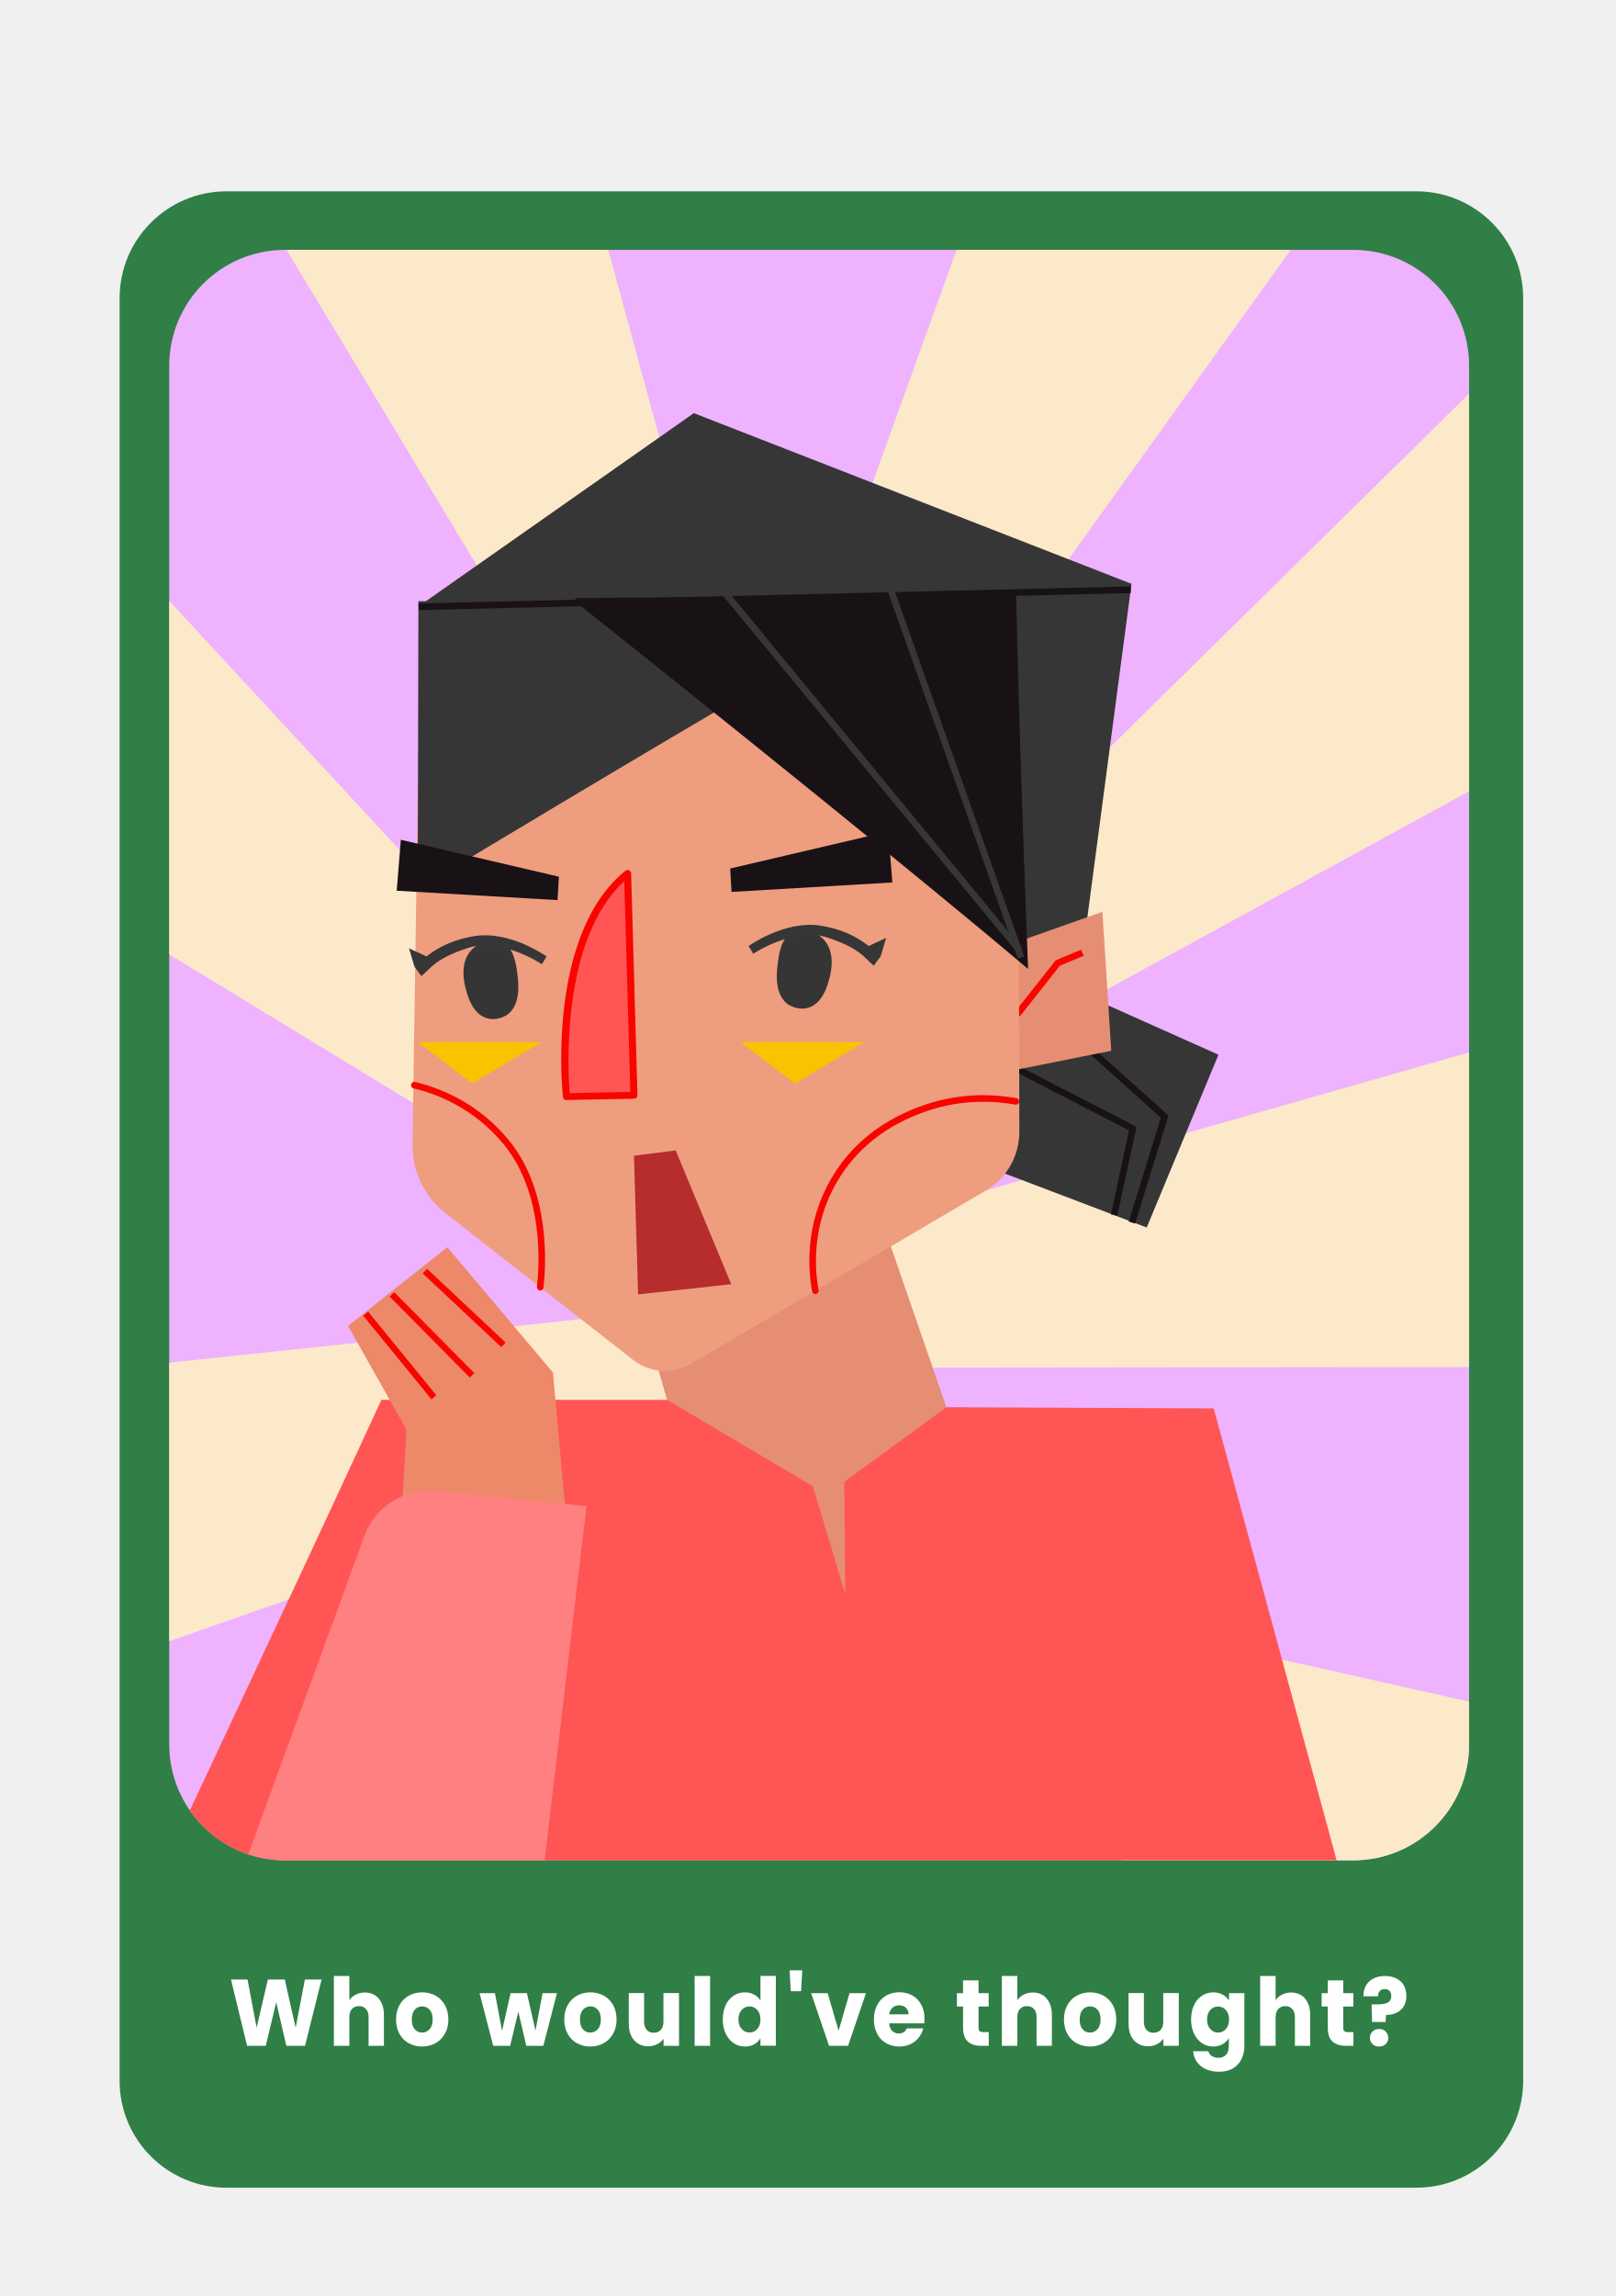
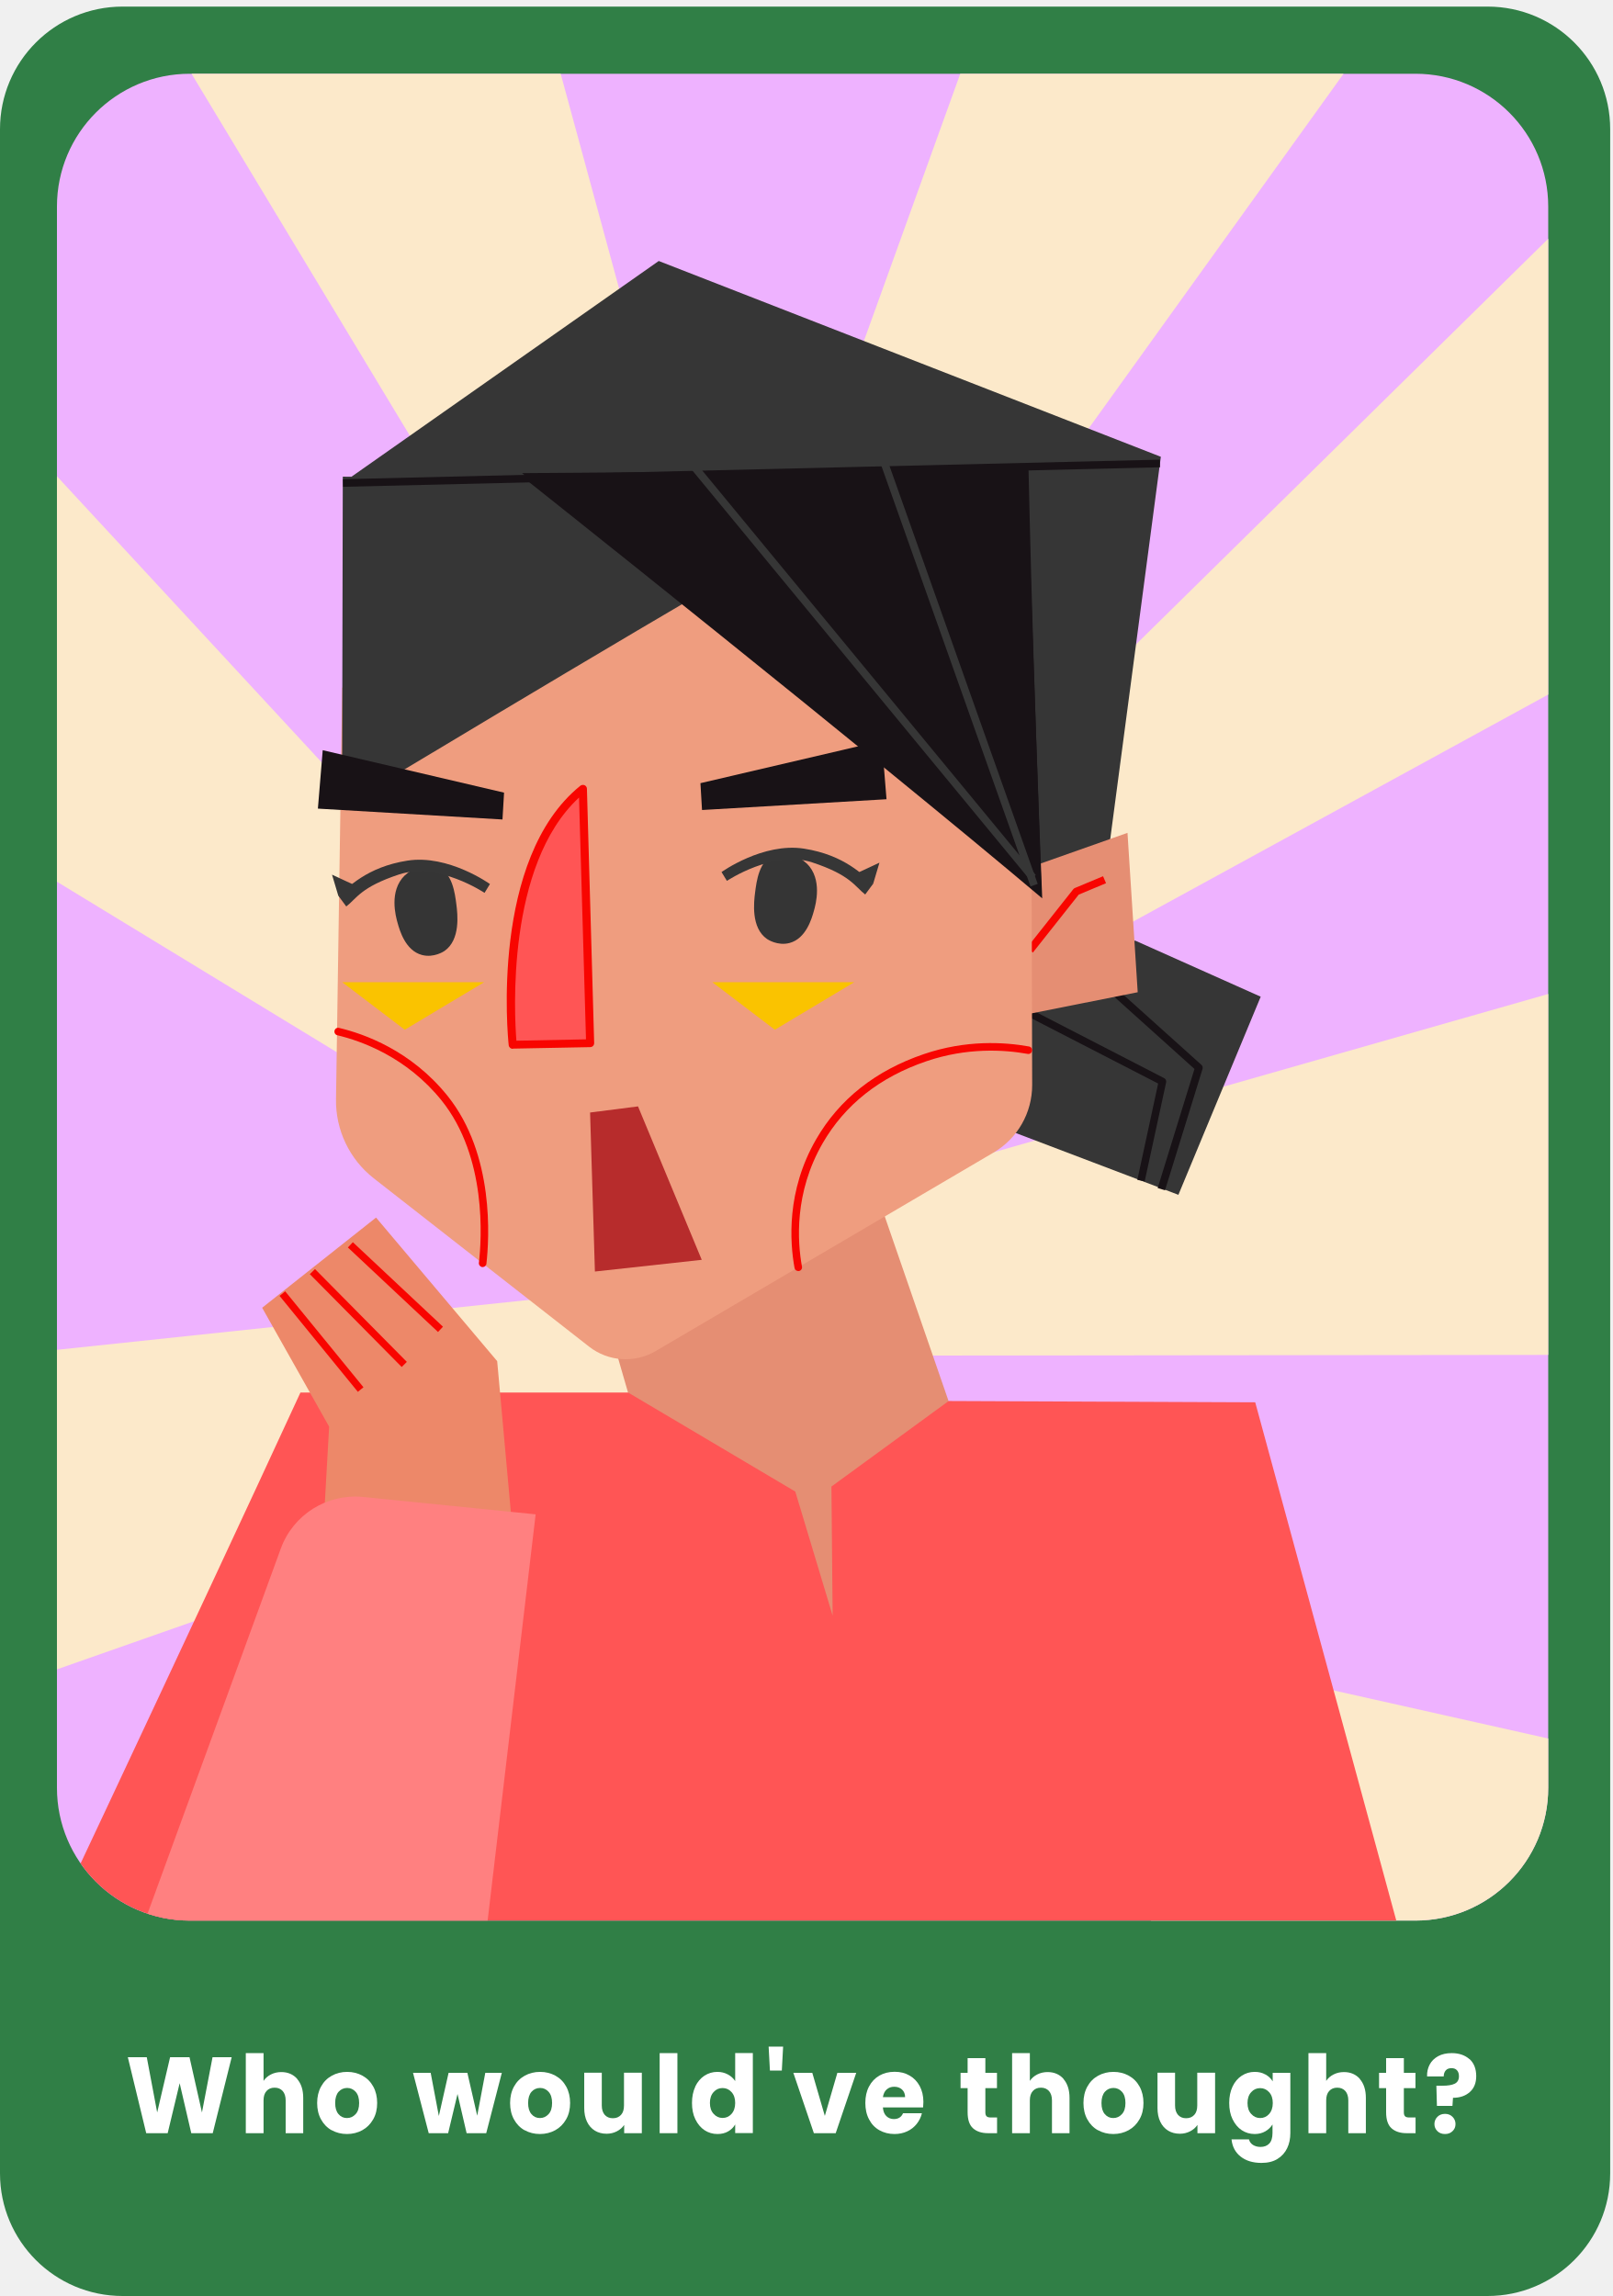
- <svg xmlns="http://www.w3.org/2000/svg" id="Layer_2" data-name="Layer 2" viewBox="0 0 199.5 283.47">
+ <svg xmlns="http://www.w3.org/2000/svg" id="Layer_2" data-name="Layer 2" viewBox="0 0 173.56 247.2">
  <defs>
    <style>
      .cls-1 {
        fill: #fff;
      }

      .cls-2 {
        fill: #181216;
      }

      .cls-3 {
        fill: #ff8080;
      }

      .cls-4 {
        fill: #ef9d7f;
      }

      .cls-5 {
        fill: #363636;
      }

      .cls-6 {
        fill: #ed8869;
      }

      .cls-7 {
        fill: #eeb2ff;
      }

      .cls-8 {
        fill: #fac300;
      }

      .cls-9 {
        fill: #f55;
      }

      .cls-10 {
        fill: #e58e73;
      }

      .cls-11 {
        fill: #fce9ca;
      }

      .cls-12 {
        fill: #f80500;
      }

      .cls-13 {
        fill: #307f46;
      }

      .cls-14 {
        clip-path: url(#clippath);
      }

      .cls-15 {
        fill: none;
      }

      .cls-16 {
        fill: #353535;
      }

      .cls-17 {
        fill: #b72c2c;
      }
    </style>
    <clipPath id="clippath">
-       <path class="cls-15" d="M167.12,30.85H35.2c-7.9,0-14.3,6.4-14.3,14.3V215.38c0,7.9,6.4,14.3,14.3,14.3H167.12c7.9,0,14.3-6.4,14.3-14.3V45.15c0-7.9-6.4-14.3-14.3-14.3Z" />
+       <path class="cls-15" d="M152.36,7.94H20.43c-7.9,0-14.3,6.4-14.3,14.3V192.48c0,7.9,6.4,14.3,14.3,14.3H152.36c7.9,0,14.3-6.4,14.3-14.3V22.24c0-7.9-6.4-14.3-14.3-14.3Z" />
    </clipPath>
  </defs>
-   <path class="cls-13" d="M174.9,23.62H27.97c-7.29,0-13.2,5.91-13.2,13.2v220.08c0,7.29,5.91,13.2,13.2,13.2H174.9c7.29,0,13.2-5.91,13.2-13.2V36.82c0-7.29-5.91-13.2-13.2-13.2Zm-92.67,125.55c-.05,.5-.28,.9-.61,1.17-.17,1.39-1.57,1.88-2.6,1.47-.13,0-.26,0-.38-.03-.02,.04-.05,.09-.07,.13-.63,1.21-2.39,1.13-3.12,.14-.33,.35-.77,.58-1.31,.58-.68,0-1.36-.42-1.66-1.03-.08,.09-.16,.19-.25,.28-.02,.02-.04,.03-.06,.05v3.07c0,.94-.71,1.69-1.61,1.82-.83,.12-1.89-.43-2.04-1.33-.09-.56-.2-1.12-.32-1.68-.77-.04-1.51-.57-1.7-1.35-.02-.09-.05-.19-.07-.29-.53-.05-1.03-.32-1.36-.88-.23-.39-.34-.83-.34-1.28,0-.21,.04-.41,.07-.61,0-.08,.01-.16,.02-.25,.08-1,.79-1.86,1.86-1.86,.02,0,.05,0,.07,0,.48-.89,1.68-.91,2.48-.56,.04,.02,.07,.04,.1,.05,.59-.32,1.36-.32,1.95,0,.74-.99,2.47-.91,3.05,.21,.02,.04,.05,.08,.07,.13,.72-.72,1.84-.79,2.56-.18,.2-.18,.44-.32,.72-.4,.31-.08,.65-.07,.97,0,.07-.04,.14-.08,.22-.12,.61-.84,1.93-.94,2.75-.24,.37,.24,.66,.59,.77,1.04,.07,.31,.13,.62,.15,.93,.02,.38-.1,.71-.3,.99Z" />
-   <path class="cls-7" d="M167.12,30.85H35.2c-7.9,0-14.3,6.4-14.3,14.3V215.38c0,7.9,6.4,14.3,14.3,14.3H167.12c7.9,0,14.3-6.4,14.3-14.3V45.15c0-7.9-6.4-14.3-14.3-14.3Z" />
+   <path class="cls-13" d="M160.13,.71H13.2C5.91,.71,0,6.62,0,13.91V234c0,7.29,5.91,13.2,13.2,13.2H160.13c7.29,0,13.2-5.91,13.2-13.2V13.91c0-7.29-5.91-13.2-13.2-13.2ZM67.47,126.27c-.05,.5-.28,.9-.61,1.17-.17,1.39-1.57,1.88-2.6,1.47-.13,0-.26,0-.38-.03-.02,.04-.05,.09-.07,.13-.63,1.21-2.39,1.13-3.12,.14-.33,.35-.77,.58-1.31,.58-.68,0-1.36-.42-1.66-1.03-.08,.09-.16,.19-.25,.28-.02,.02-.04,.03-.06,.05v3.07c0,.94-.71,1.69-1.61,1.82-.83,.12-1.89-.43-2.04-1.33-.09-.56-.2-1.12-.32-1.68-.77-.04-1.51-.57-1.7-1.35-.02-.09-.05-.19-.07-.29-.53-.05-1.03-.32-1.36-.88-.23-.39-.34-.83-.34-1.28,0-.21,.04-.41,.07-.61,0-.08,.01-.16,.02-.25,.08-1,.79-1.86,1.86-1.86,.02,0,.05,0,.07,0,.48-.89,1.68-.91,2.48-.56,.04,.02,.07,.04,.1,.05,.59-.32,1.36-.32,1.95,0,.74-.99,2.47-.91,3.05,.21,.02,.04,.05,.08,.07,.13,.72-.72,1.84-.79,2.56-.18,.2-.18,.44-.32,.72-.4,.31-.08,.65-.07,.97,0,.07-.04,.14-.08,.22-.12,.61-.84,1.93-.94,2.75-.24,.37,.24,.66,.59,.77,1.04,.07,.31,.13,.62,.15,.93,.02,.38-.1,.71-.3,.99Z" />
+   <path class="cls-7" d="M152.36,7.94H20.43c-7.9,0-14.3,6.4-14.3,14.3V192.48c0,7.9,6.4,14.3,14.3,14.3H152.36c7.9,0,14.3-6.4,14.3-14.3V22.24c0-7.9-6.4-14.3-14.3-14.3Z" />
  <g>
-     <path class="cls-1" d="M39.71,244.4l-2.04,8.18h-2.31l-1.25-5.38-1.29,5.38h-2.31l-1.98-8.18h2.04l1.12,5.95,1.39-5.95h2.09l1.34,5.95,1.14-5.95h2.05Z" />
-     <path class="cls-1" d="M46.76,246.75c.43,.49,.65,1.17,.65,2.03v3.8h-1.89v-3.53c0-.43-.11-.77-.32-1.01-.22-.24-.5-.36-.87-.36s-.65,.12-.87,.36c-.22,.24-.32,.58-.32,1.01v3.53h-1.91v-8.62h1.91v2.99c.19-.29,.46-.52,.79-.69,.33-.17,.71-.26,1.12-.26,.71,0,1.29,.25,1.72,.74Z" />
-     <path class="cls-1" d="M50.48,252.27c-.49-.27-.87-.66-1.15-1.17-.28-.5-.42-1.1-.42-1.77s.14-1.26,.42-1.77,.67-.9,1.16-1.17c.49-.27,1.04-.41,1.65-.41s1.16,.14,1.65,.41c.49,.27,.88,.66,1.16,1.17s.42,1.1,.42,1.77-.14,1.26-.43,1.76c-.29,.51-.68,.9-1.17,1.17-.49,.27-1.05,.41-1.65,.41s-1.16-.14-1.64-.41Zm2.57-1.74c.26-.28,.38-.68,.38-1.2s-.12-.92-.37-1.2c-.25-.28-.56-.42-.92-.42s-.68,.14-.92,.41-.37,.68-.37,1.21,.12,.92,.36,1.2c.24,.28,.54,.42,.91,.42s.67-.14,.93-.42Z" />
-     <path class="cls-1" d="M68.78,246.08l-1.68,6.5h-2.11l-.98-4.22-1.01,4.22h-2.09l-1.69-6.5h1.9l.88,4.65,1.05-4.65h2.02l1.06,4.62,.87-4.62h1.79Z" />
-     <path class="cls-1" d="M71.25,252.27c-.49-.27-.87-.66-1.15-1.17-.28-.5-.42-1.1-.42-1.77s.14-1.26,.42-1.77,.67-.9,1.16-1.17c.49-.27,1.04-.41,1.65-.41s1.16,.14,1.65,.41c.49,.27,.88,.66,1.16,1.17s.42,1.1,.42,1.77-.14,1.26-.43,1.76c-.29,.51-.68,.9-1.17,1.17-.49,.27-1.05,.41-1.65,.41s-1.16-.14-1.64-.41Zm2.57-1.74c.26-.28,.38-.68,.38-1.2s-.12-.92-.37-1.2c-.25-.28-.56-.42-.92-.42s-.68,.14-.92,.41-.37,.68-.37,1.21,.12,.92,.36,1.2c.24,.28,.54,.42,.91,.42s.67-.14,.93-.42Z" />
-     <path class="cls-1" d="M83.85,246.08v6.5h-1.9v-.89c-.19,.29-.46,.52-.79,.69s-.7,.26-1.1,.26c-.48,0-.9-.11-1.26-.33-.36-.22-.65-.54-.85-.96-.2-.42-.3-.91-.3-1.48v-3.8h1.89v3.53c0,.43,.11,.77,.32,1.01,.22,.24,.5,.36,.87,.36s.66-.12,.88-.36c.22-.24,.32-.58,.32-1.01v-3.53h1.9Z" />
-     <path class="cls-1" d="M87.69,243.96v8.62h-1.91v-8.62h1.91Z" />
-     <path class="cls-1" d="M89.61,247.56c.24-.5,.57-.89,.99-1.17,.42-.27,.88-.41,1.39-.41,.41,0,.78,.09,1.12,.27,.34,.18,.6,.42,.8,.72v-3.02h1.9v8.62h-1.9v-.93c-.18,.31-.43,.56-.76,.75s-.71,.28-1.15,.28c-.51,0-.98-.14-1.39-.41s-.74-.67-.99-1.18-.36-1.1-.36-1.76,.12-1.25,.36-1.76Zm3.9,.59c-.26-.29-.58-.43-.96-.43s-.7,.14-.96,.43c-.26,.28-.4,.67-.4,1.17s.13,.89,.4,1.18c.26,.29,.58,.44,.96,.44s.7-.14,.96-.43c.26-.29,.4-.68,.4-1.18s-.13-.89-.4-1.18Z" />
-     <path class="cls-1" d="M99.07,243.26l-.14,2.58h-1.28l-.14-2.58h1.57Z" />
-     <path class="cls-1" d="M103.56,250.72l1.35-4.64h2.03l-2.21,6.5h-2.35l-2.21-6.5h2.04l1.35,4.64Z" />
-     <path class="cls-1" d="M114.12,249.81h-4.31c.03,.4,.15,.71,.37,.93,.22,.21,.49,.32,.81,.32,.48,0,.81-.21,.99-.63h2.03c-.1,.43-.29,.81-.56,1.15-.27,.34-.61,.61-1.02,.8-.41,.19-.87,.29-1.37,.29-.61,0-1.15-.14-1.63-.41-.48-.27-.85-.66-1.11-1.17-.27-.5-.4-1.1-.4-1.77s.13-1.27,.4-1.77c.26-.5,.63-.89,1.11-1.17,.48-.27,1.02-.41,1.64-.41s1.14,.13,1.6,.4c.47,.26,.83,.64,1.1,1.13,.26,.49,.4,1.06,.4,1.71,0,.19-.01,.38-.03,.58Zm-1.92-1.11c0-.34-.11-.61-.33-.82-.22-.2-.5-.3-.84-.3s-.59,.1-.81,.29c-.22,.19-.35,.47-.41,.83h2.38Z" />
-     <path class="cls-1" d="M122.1,250.89v1.69h-.97c-.69,0-1.23-.18-1.62-.53-.39-.35-.58-.93-.58-1.73v-2.59h-.76v-1.65h.76v-1.58h1.91v1.58h1.25v1.65h-1.25v2.61c0,.19,.04,.33,.13,.42,.09,.09,.24,.13,.45,.13h.68Z" />
-     <path class="cls-1" d="M129.25,246.75c.43,.49,.65,1.17,.65,2.03v3.8h-1.89v-3.53c0-.43-.11-.77-.32-1.01-.22-.24-.5-.36-.87-.36s-.65,.12-.87,.36c-.22,.24-.32,.58-.32,1.01v3.53h-1.91v-8.62h1.91v2.99c.19-.29,.46-.52,.79-.69,.33-.17,.71-.26,1.12-.26,.71,0,1.29,.25,1.72,.74Z" />
-     <path class="cls-1" d="M132.96,252.27c-.49-.27-.87-.66-1.15-1.17-.28-.5-.42-1.1-.42-1.77s.14-1.26,.42-1.77,.67-.9,1.16-1.17c.49-.27,1.04-.41,1.65-.41s1.16,.14,1.65,.41c.49,.27,.88,.66,1.16,1.17s.42,1.1,.42,1.77-.14,1.26-.43,1.76c-.29,.51-.68,.9-1.17,1.17-.49,.27-1.05,.41-1.65,.41s-1.16-.14-1.64-.41Zm2.57-1.74c.26-.28,.38-.68,.38-1.2s-.12-.92-.37-1.2c-.25-.28-.56-.42-.92-.42s-.68,.14-.92,.41-.37,.68-.37,1.21,.12,.92,.36,1.2c.24,.28,.54,.42,.91,.42s.67-.14,.93-.42Z" />
-     <path class="cls-1" d="M145.57,246.08v6.5h-1.9v-.89c-.19,.29-.46,.52-.79,.69s-.7,.26-1.1,.26c-.48,0-.9-.11-1.26-.33-.36-.22-.65-.54-.85-.96-.2-.42-.3-.91-.3-1.48v-3.8h1.89v3.53c0,.43,.11,.77,.32,1.01,.22,.24,.5,.36,.87,.36s.66-.12,.88-.36c.22-.24,.32-.58,.32-1.01v-3.53h1.9Z" />
-     <path class="cls-1" d="M151.01,246.27c.33,.19,.58,.43,.76,.73v-.92h1.9v6.49c0,.6-.11,1.14-.34,1.62s-.57,.87-1.04,1.16c-.46,.29-1.04,.43-1.73,.43-.92,0-1.67-.23-2.24-.68s-.9-1.07-.98-1.85h1.88c.06,.25,.2,.44,.42,.59,.22,.14,.5,.22,.82,.22,.39,0,.71-.12,.94-.36,.23-.24,.35-.62,.35-1.14v-.92c-.19,.3-.44,.55-.77,.74-.33,.19-.71,.29-1.15,.29-.51,0-.98-.14-1.39-.41s-.74-.67-.99-1.18-.36-1.1-.36-1.76,.12-1.25,.36-1.76,.57-.89,.99-1.17c.42-.27,.88-.41,1.39-.41,.44,0,.82,.09,1.15,.28Zm.37,1.89c-.26-.29-.58-.43-.96-.43s-.7,.14-.96,.43c-.26,.28-.4,.67-.4,1.17s.13,.89,.4,1.18c.26,.29,.58,.44,.96,.44s.7-.14,.96-.43c.26-.29,.4-.68,.4-1.18s-.13-.89-.4-1.18Z" />
-     <path class="cls-1" d="M161.15,246.75c.43,.49,.65,1.17,.65,2.03v3.8h-1.89v-3.53c0-.43-.11-.77-.32-1.01-.22-.24-.5-.36-.87-.36s-.65,.12-.87,.36c-.22,.24-.32,.58-.32,1.01v3.53h-1.91v-8.62h1.91v2.99c.19-.29,.46-.52,.79-.69,.33-.17,.71-.26,1.12-.26,.71,0,1.29,.25,1.72,.74Z" />
-     <path class="cls-1" d="M167.14,250.89v1.69h-.97c-.69,0-1.23-.18-1.62-.53-.39-.35-.58-.93-.58-1.73v-2.59h-.76v-1.65h.76v-1.58h1.91v1.58h1.25v1.65h-1.25v2.61c0,.19,.04,.33,.13,.42,.09,.09,.24,.13,.45,.13h.68Z" />
-     <path class="cls-1" d="M172.95,244.6c.48,.44,.72,1.05,.72,1.84,0,.73-.23,1.3-.69,1.71-.46,.41-1.06,.62-1.81,.62l-.06,.87h-1.67l-.06-2.17h.67c.57,0,1.01-.07,1.31-.22s.45-.42,.45-.8c0-.27-.07-.49-.21-.64-.14-.16-.34-.23-.59-.23-.27,0-.48,.08-.62,.24s-.22,.38-.22,.65h-1.79c-.02-.47,.08-.9,.28-1.28,.2-.38,.51-.68,.91-.9s.89-.33,1.46-.33c.79,0,1.43,.22,1.91,.65Zm-3.46,7.76c-.21-.21-.32-.46-.32-.76s.11-.57,.32-.78c.21-.21,.48-.32,.82-.32s.6,.11,.81,.32c.21,.21,.32,.47,.32,.78s-.11,.56-.32,.76c-.21,.21-.48,.31-.81,.31s-.61-.1-.82-.31Z" />
+     <path class="cls-1" d="M24.94,221.49l-2.04,8.18h-2.31l-1.25-5.38-1.29,5.38h-2.31l-1.98-8.18h2.04l1.12,5.95,1.39-5.95h2.09l1.34,5.95,1.14-5.95h2.05Z" />
+     <path class="cls-1" d="M31.99,223.84c.43,.49,.65,1.17,.65,2.03v3.8h-1.89v-3.53c0-.43-.11-.77-.32-1.01-.22-.24-.5-.36-.87-.36s-.65,.12-.87,.36c-.22,.24-.32,.58-.32,1.01v3.53h-1.91v-8.62h1.91v2.99c.19-.29,.46-.52,.79-.69,.33-.17,.71-.26,1.12-.26,.71,0,1.29,.25,1.72,.74Z" />
+     <path class="cls-1" d="M35.71,229.36c-.49-.27-.87-.66-1.15-1.17-.28-.5-.42-1.1-.42-1.77s.14-1.26,.42-1.77,.67-.9,1.16-1.17c.49-.27,1.04-.41,1.65-.41s1.16,.14,1.65,.41c.49,.27,.88,.66,1.16,1.17s.42,1.1,.42,1.77-.14,1.26-.43,1.76c-.29,.51-.68,.9-1.17,1.17-.49,.27-1.05,.41-1.65,.41s-1.16-.14-1.64-.41Zm2.57-1.74c.26-.28,.38-.68,.38-1.2s-.12-.92-.37-1.2c-.25-.28-.56-.42-.92-.42s-.68,.14-.92,.41-.37,.68-.37,1.21,.12,.92,.36,1.2c.24,.28,.54,.42,.91,.42s.67-.14,.93-.42Z" />
+     <path class="cls-1" d="M54.02,223.17l-1.68,6.5h-2.11l-.98-4.22-1.01,4.22h-2.09l-1.69-6.5h1.9l.88,4.65,1.05-4.65h2.02l1.06,4.62,.87-4.62h1.79Z" />
+     <path class="cls-1" d="M56.48,229.36c-.49-.27-.87-.66-1.15-1.17-.28-.5-.42-1.1-.42-1.77s.14-1.26,.42-1.77,.67-.9,1.16-1.17c.49-.27,1.04-.41,1.65-.41s1.16,.14,1.65,.41c.49,.27,.88,.66,1.16,1.17s.42,1.1,.42,1.77-.14,1.26-.43,1.76c-.29,.51-.68,.9-1.17,1.17-.49,.27-1.05,.41-1.65,.41s-1.16-.14-1.64-.41Zm2.57-1.74c.26-.28,.38-.68,.38-1.2s-.12-.92-.37-1.2c-.25-.28-.56-.42-.92-.42s-.68,.14-.92,.41-.37,.68-.37,1.21,.12,.92,.36,1.2c.24,.28,.54,.42,.91,.42s.67-.14,.93-.42Z" />
+     <path class="cls-1" d="M69.09,223.17v6.5h-1.9v-.89c-.19,.29-.46,.52-.79,.69s-.7,.26-1.1,.26c-.48,0-.9-.11-1.26-.33-.36-.22-.65-.54-.85-.96-.2-.42-.3-.91-.3-1.48v-3.8h1.89v3.53c0,.43,.11,.77,.32,1.01,.22,.24,.5,.36,.87,.36s.66-.12,.88-.36c.22-.24,.32-.58,.32-1.01v-3.53h1.9Z" />
+     <path class="cls-1" d="M72.92,221.05v8.62h-1.91v-8.62h1.91Z" />
+     <path class="cls-1" d="M74.84,224.65c.24-.5,.57-.89,.99-1.17,.42-.27,.88-.41,1.39-.41,.41,0,.78,.09,1.12,.27,.34,.18,.6,.42,.8,.72v-3.02h1.9v8.62h-1.9v-.93c-.18,.31-.43,.56-.76,.75s-.71,.28-1.15,.28c-.51,0-.98-.14-1.39-.41s-.74-.67-.99-1.18-.36-1.1-.36-1.76,.12-1.25,.36-1.76Zm3.9,.59c-.26-.29-.58-.43-.96-.43s-.7,.14-.96,.43c-.26,.28-.4,.67-.4,1.17s.13,.89,.4,1.18c.26,.29,.58,.44,.96,.44s.7-.14,.96-.43c.26-.29,.4-.68,.4-1.18s-.13-.89-.4-1.18Z" />
+     <path class="cls-1" d="M84.3,220.35l-.14,2.58h-1.28l-.14-2.58h1.57Z" />
+     <path class="cls-1" d="M88.79,227.81l1.35-4.64h2.03l-2.21,6.5h-2.35l-2.21-6.5h2.04l1.35,4.64Z" />
+     <path class="cls-1" d="M99.35,226.9h-4.31c.03,.4,.15,.71,.37,.93,.22,.21,.49,.32,.81,.32,.48,0,.81-.21,.99-.63h2.03c-.1,.43-.29,.81-.56,1.15-.27,.34-.61,.61-1.02,.8-.41,.19-.87,.29-1.37,.29-.61,0-1.15-.14-1.63-.41-.48-.27-.85-.66-1.11-1.17-.27-.5-.4-1.1-.4-1.77s.13-1.27,.4-1.77c.26-.5,.63-.89,1.11-1.17,.48-.27,1.02-.41,1.64-.41s1.14,.13,1.6,.4c.47,.26,.83,.64,1.1,1.13,.26,.49,.4,1.06,.4,1.71,0,.19-.01,.38-.03,.58Zm-1.92-1.11c0-.34-.11-.61-.33-.82-.22-.2-.5-.3-.84-.3s-.59,.1-.81,.29c-.22,.19-.35,.47-.41,.83h2.38Z" />
+     <path class="cls-1" d="M107.33,227.98v1.69h-.97c-.69,0-1.23-.18-1.62-.53-.39-.35-.58-.93-.58-1.73v-2.59h-.76v-1.65h.76v-1.58h1.91v1.58h1.25v1.65h-1.25v2.61c0,.19,.04,.33,.13,.42,.09,.09,.24,.13,.45,.13h.68Z" />
+     <path class="cls-1" d="M114.48,223.84c.43,.49,.65,1.17,.65,2.03v3.8h-1.89v-3.53c0-.43-.11-.77-.32-1.01-.22-.24-.5-.36-.87-.36s-.65,.12-.87,.36c-.22,.24-.32,.58-.32,1.01v3.53h-1.91v-8.62h1.91v2.99c.19-.29,.46-.52,.79-.69,.33-.17,.71-.26,1.12-.26,.71,0,1.29,.25,1.72,.74Z" />
+     <path class="cls-1" d="M118.2,229.36c-.49-.27-.87-.66-1.15-1.17-.28-.5-.42-1.1-.42-1.77s.14-1.26,.42-1.77,.67-.9,1.16-1.17c.49-.27,1.04-.41,1.65-.41s1.16,.14,1.65,.41c.49,.27,.88,.66,1.16,1.17s.42,1.1,.42,1.77-.14,1.26-.43,1.76c-.29,.51-.68,.9-1.17,1.17-.49,.27-1.05,.41-1.65,.41s-1.16-.14-1.64-.41Zm2.57-1.74c.26-.28,.38-.68,.38-1.2s-.12-.92-.37-1.2c-.25-.28-.56-.42-.92-.42s-.68,.14-.92,.41-.37,.68-.37,1.21,.12,.92,.36,1.2c.24,.28,.54,.42,.91,.42s.67-.14,.93-.42Z" />
+     <path class="cls-1" d="M130.8,223.17v6.5h-1.9v-.89c-.19,.29-.46,.52-.79,.69s-.7,.26-1.1,.26c-.48,0-.9-.11-1.26-.33-.36-.22-.65-.54-.85-.96-.2-.42-.3-.91-.3-1.48v-3.8h1.89v3.53c0,.43,.11,.77,.32,1.01,.22,.24,.5,.36,.87,.36s.66-.12,.88-.36c.22-.24,.32-.58,.32-1.01v-3.53h1.9Z" />
+     <path class="cls-1" d="M136.24,223.36c.33,.19,.58,.43,.76,.73v-.92h1.9v6.49c0,.6-.11,1.14-.34,1.62s-.57,.87-1.04,1.16c-.46,.29-1.04,.43-1.73,.43-.92,0-1.67-.23-2.24-.68s-.9-1.07-.98-1.85h1.88c.06,.25,.2,.44,.42,.59,.22,.14,.5,.22,.82,.22,.39,0,.71-.12,.94-.36,.23-.24,.35-.62,.35-1.14v-.92c-.19,.3-.44,.55-.77,.74-.33,.19-.71,.29-1.15,.29-.51,0-.98-.14-1.39-.41s-.74-.67-.99-1.18-.36-1.1-.36-1.76,.12-1.25,.36-1.76,.57-.89,.99-1.17c.42-.27,.88-.41,1.39-.41,.44,0,.82,.09,1.15,.28Zm.37,1.89c-.26-.29-.58-.43-.96-.43s-.7,.14-.96,.43c-.26,.28-.4,.67-.4,1.17s.13,.89,.4,1.18c.26,.29,.58,.44,.96,.44s.7-.14,.96-.43c.26-.29,.4-.68,.4-1.18s-.13-.89-.4-1.18Z" />
+     <path class="cls-1" d="M146.38,223.84c.43,.49,.65,1.17,.65,2.03v3.8h-1.89v-3.53c0-.43-.11-.77-.32-1.01-.22-.24-.5-.36-.87-.36s-.65,.12-.87,.36c-.22,.24-.32,.58-.32,1.01v3.53h-1.91v-8.62h1.91v2.99c.19-.29,.46-.52,.79-.69,.33-.17,.71-.26,1.12-.26,.71,0,1.29,.25,1.72,.74Z" />
+     <path class="cls-1" d="M152.38,227.98v1.69h-.97c-.69,0-1.23-.18-1.62-.53-.39-.35-.58-.93-.58-1.73v-2.59h-.76v-1.65h.76v-1.58h1.91v1.58h1.25v1.65h-1.25v2.61c0,.19,.04,.33,.13,.42,.09,.09,.24,.13,.45,.13h.68Z" />
+     <path class="cls-1" d="M158.19,221.69c.48,.44,.72,1.05,.72,1.84,0,.73-.23,1.3-.69,1.71-.46,.41-1.06,.62-1.81,.62l-.06,.87h-1.67l-.06-2.17h.67c.57,0,1.01-.07,1.31-.22s.45-.42,.45-.8c0-.27-.07-.49-.21-.64-.14-.16-.34-.23-.59-.23-.27,0-.48,.08-.62,.24s-.22,.38-.22,.65h-1.79c-.02-.47,.08-.9,.28-1.28,.2-.38,.51-.68,.91-.9s.89-.33,1.46-.33c.79,0,1.43,.22,1.91,.65Zm-3.46,7.76c-.21-.21-.32-.46-.32-.76s.11-.57,.32-.78c.21-.21,.48-.32,.82-.32s.6,.11,.81,.32c.21,.21,.32,.47,.32,.78s-.11,.56-.32,.76c-.21,.21-.48,.31-.81,.31s-.61-.1-.82-.31Z" />
  </g>
  <g class="cls-14">
    <g>
      <g>
-         <polygon class="cls-11" points="196.46 33.8 111.34 117.6 120.12 131.22 219.11 77.08 196.46 33.8" />
-         <polygon class="cls-11" points="216.52 119.91 101.66 152.7 102.85 168.86 215.67 168.74 216.52 119.91" />
-         <polygon class="cls-11" points="221.43 219.05 104.87 192.93 98.19 207.7 197.34 261.53 221.43 219.05" />
-         <polygon class="cls-11" points="-38.96 223.66 87.69 179.18 83.85 161.58 -42.74 174.97 -38.96 223.66" />
-         <polygon class="cls-11" points="-39.03 81.32 62.98 143.47 74.04 131.63 -2.57 48.82 -39.03 81.32" />
-         <polygon class="cls-11" points="15.58 -2 77.26 100.29 92.55 94.91 62.93 -13.95 15.58 -2" />
-         <polygon class="cls-11" points="137.13 -21.86 96.62 90.51 110.44 98.99 176.27 7.36 137.13 -21.86" />
+         <polygon class="cls-11" points="181.7 10.9 96.57 94.69 105.36 108.31 204.34 54.17 181.7 10.9" />
+         <polygon class="cls-11" points="201.75 97 86.89 129.79 88.09 145.96 200.91 145.84 201.75 97" />
+         <polygon class="cls-11" points="206.66 196.14 90.1 170.02 83.42 184.79 182.57 238.63 206.66 196.14" />
+         <polygon class="cls-11" points="-53.73 200.75 72.92 156.28 69.09 138.67 -57.51 152.06 -53.73 200.75" />
+         <polygon class="cls-11" points="-53.79 58.42 48.21 120.57 59.28 108.73 -17.34 25.91 -53.79 58.42" />
+         <polygon class="cls-11" points=".81 -24.91 62.49 77.38 77.78 72.01 48.17 -36.86 .81 -24.91" />
+         <polygon class="cls-11" points="122.37 -44.77 81.86 67.6 95.67 76.08 161.5 -15.54 122.37 -44.77" />
      </g>
      <g>
-         <polygon class="cls-5" points="136.98 124.19 150.47 130.22 141.61 151.55 122.31 144.21 124.03 124.19 136.98 124.19" />
-         <path class="cls-2" d="M137.99,150.1l-.8-.17,2.24-10.37-15.38-7.92,.38-.73,15.65,8.07c.16,.08,.25,.27,.21,.45l-2.31,10.67Z" />
-         <path class="cls-2" d="M140.17,151.06l-.78-.24,3.96-12.82-9.6-8.64,.55-.61,9.8,8.81c.12,.11,.16,.27,.12,.43l-4.04,13.07Z" />
+         <polygon class="cls-5" points="122.22 101.28 135.71 107.31 126.85 128.64 107.54 121.3 109.26 101.28 122.22 101.28" />
+         <path class="cls-2" d="M123.23,127.2l-.8-.17,2.24-10.37-15.38-7.92,.38-.73,15.65,8.07c.16,.08,.25,.27,.21,.45l-2.31,10.67Z" />
+         <path class="cls-2" d="M125.4,128.15l-.78-.24,3.96-12.82-9.6-8.64,.55-.61,9.8,8.81c.12,.11,.16,.27,.12,.43l-4.04,13.07Z" />
      </g>
-       <polygon class="cls-5" points="52.59 74.23 85.68 51.01 139.73 72.08 133.78 117.05 119.33 125.53 52.59 74.23" />
+       <polygon class="cls-5" points="37.83 51.33 70.91 28.1 124.96 49.18 119.01 94.14 104.57 102.62 37.83 51.33" />
      <g>
-         <polygon class="cls-10" points="125.69 116.27 136.14 112.58 137.23 129.73 125.69 132.04 125.69 116.27" />
-         <path class="cls-12" d="M125.95,125.47l-.64-.51,5-6.32c.04-.05,.1-.1,.16-.12l3.04-1.27,.32,.75-2.94,1.23-4.93,6.23Z" />
+         <polygon class="cls-10" points="110.92 93.36 121.37 89.67 122.47 106.83 110.92 109.13 110.92 93.36" />
+         <path class="cls-12" d="M111.18,102.56l-.64-.51,5-6.32c.04-.05,.1-.1,.16-.12l3.04-1.27,.32,.75-2.94,1.23-4.93,6.23Z" />
      </g>
-       <polygon class="cls-10" points="109.24 151.65 118.54 178.58 104.38 198.15 84.04 178.58 79.6 163.24 109.24 151.65" />
-       <path class="cls-9" d="M47.1,172.83c-11.17,24.27-33.13,70.82-33.13,70.82l154.42-1.75-18.51-68.02-33-.14-12.62,9.21,.13,13.9-4.02-13.36-17.99-10.66" />
-       <path class="cls-4" d="M125.77,96.65l.11,43.08c0,2.99-1.57,5.75-4.14,7.26l-36.4,21.39c-2.25,1.32-5.08,1.13-7.14-.47l-23.2-18.14c-2.62-2.05-4.12-5.22-4.06-8.54l.67-44.28,32.24-19.48,41.92,19.2Z" />
-       <path class="cls-5" d="M97.22,82.69c-15.71,9.04-45.63,27.09-45.63,27.09l.08-35.56s24.06,.24,34.37-.13c3.71,3.21,7.47,5.39,11.18,8.6Z" />
+       <polygon class="cls-10" points="94.47 128.74 103.78 155.68 89.62 175.25 69.27 155.68 64.83 140.34 94.47 128.74" />
+       <path class="cls-9" d="M32.34,149.93C21.17,174.19-.79,220.75-.79,220.75l154.42-1.75-18.51-68.02-33-.14-12.62,9.21,.13,13.9-4.02-13.36-17.99-10.66" />
+       <path class="cls-4" d="M111,73.74l.11,43.08c0,2.99-1.57,5.75-4.14,7.26l-36.4,21.39c-2.25,1.32-5.08,1.13-7.14-.47l-23.2-18.14c-2.62-2.05-4.12-5.22-4.06-8.54l.67-44.28,32.24-19.48,41.92,19.2Z" />
+       <path class="cls-5" d="M82.45,59.79c-15.71,9.04-45.63,27.09-45.63,27.09l.08-35.56s24.06,.24,34.37-.13c3.71,3.21,7.47,5.39,11.18,8.6Z" />
      <g>
-         <path class="cls-9" d="M77.5,107.85l.78,27.38-8.33,.16s-2.1-19.75,7.55-27.55Z" />
-         <path class="cls-12" d="M69.95,135.83c-.22,0-.41-.17-.43-.39-.09-.82-2.01-20.08,7.71-27.93,.13-.1,.31-.12,.46-.06,.15,.07,.25,.22,.25,.38l.78,27.38c0,.12-.04,.23-.12,.31s-.19,.13-.31,.13l-8.33,.16h0Zm7.14-27.05c-7.87,7.28-6.96,23.44-6.74,26.18l7.49-.15-.75-26.03Z" />
+         <path class="cls-9" d="M62.73,84.94l.78,27.38-8.33,.16s-2.1-19.75,7.55-27.55Z" />
+         <path class="cls-12" d="M55.19,112.92c-.22,0-.41-.17-.43-.39-.09-.82-2.01-20.08,7.71-27.93,.13-.1,.31-.12,.46-.06,.15,.07,.25,.22,.25,.38l.78,27.38c0,.12-.04,.23-.12,.31s-.19,.13-.31,.13l-8.33,.16h0Zm7.14-27.05c-7.87,7.28-6.96,23.44-6.74,26.18l7.49-.15-.75-26.03Z" />
      </g>
-       <path class="cls-12" d="M100.69,159.76c-.19,0-.37-.14-.4-.33-.51-2.79-.89-8.29,2.32-13.85,2.49-4.32,6.4-7.41,11.6-9.18,4.54-1.55,8.66-1.3,11.32-.82,.22,.04,.37,.25,.33,.47-.04,.22-.25,.37-.47,.33-2.56-.46-6.54-.7-10.91,.79-5.02,1.71-8.77,4.68-11.16,8.82-3.08,5.34-2.72,10.62-2.23,13.3,.04,.22-.11,.43-.33,.47-.02,0-.05,0-.07,0Z" />
-       <path class="cls-12" d="M66.72,159.33s-.03,0-.05,0c-.22-.03-.38-.23-.36-.45,.3-2.56,.88-11.39-4.01-17.48-3.78-4.7-8.66-6.42-11.23-7.03-.22-.05-.35-.27-.3-.49,.05-.22,.27-.36,.49-.3,2.67,.63,7.74,2.42,11.67,7.31,5.09,6.33,4.49,15.44,4.19,18.08-.02,.21-.2,.36-.41,.36Z" />
-       <path class="cls-2" d="M70.96,73.84s37.27,29.59,55.92,45.36c-.51-14.55-1.57-45.78-1.57-45.78l-54.35,.42Z" />
-       <polygon class="cls-2" points="90.34 110.12 110.2 108.95 109.69 102.66 90.17 107.23 90.34 110.12" />
-       <polygon class="cls-2" points="68.85 111.13 48.99 109.97 49.5 103.68 69.02 108.24 68.85 111.13" />
-       <polygon class="cls-8" points="51.6 128.66 58.33 133.77 66.88 128.66 51.6 128.66" />
-       <polygon class="cls-8" points="91.44 128.66 98.17 133.77 106.72 128.66 91.44 128.66" />
-       <polygon class="cls-17" points="78.29 142.69 83.44 142.03 90.3 158.55 78.8 159.81 78.29 142.69" />
+       <path class="cls-12" d="M85.93,136.85c-.19,0-.37-.14-.4-.33-.51-2.79-.89-8.29,2.32-13.85,2.49-4.32,6.4-7.41,11.6-9.18,4.54-1.55,8.66-1.3,11.32-.82,.22,.04,.37,.25,.33,.47-.04,.22-.25,.37-.47,.33-2.56-.46-6.54-.7-10.91,.79-5.02,1.71-8.77,4.68-11.16,8.82-3.08,5.34-2.72,10.62-2.23,13.3,.04,.22-.11,.43-.33,.47-.02,0-.05,0-.07,0Z" />
+       <path class="cls-12" d="M51.96,136.42s-.03,0-.05,0c-.22-.03-.38-.23-.36-.45,.3-2.56,.88-11.39-4.01-17.48-3.78-4.7-8.66-6.42-11.23-7.03-.22-.05-.35-.27-.3-.49,.05-.22,.27-.36,.49-.3,2.67,.63,7.74,2.42,11.67,7.31,5.09,6.33,4.49,15.44,4.19,18.08-.02,.21-.2,.36-.41,.36Z" />
+       <path class="cls-2" d="M56.2,50.94s37.27,29.59,55.92,45.36c-.51-14.55-1.57-45.78-1.57-45.78l-54.35,.42Z" />
+       <polygon class="cls-2" points="75.57 87.21 95.43 86.05 94.92 79.76 75.4 84.32 75.57 87.21" />
+       <polygon class="cls-2" points="54.09 88.23 34.22 87.06 34.74 80.77 54.26 85.34 54.09 88.23" />
+       <polygon class="cls-8" points="36.84 105.75 43.57 110.87 52.11 105.75 36.84 105.75" />
+       <polygon class="cls-8" points="76.68 105.75 83.41 110.87 91.95 105.75 76.68 105.75" />
+       <polygon class="cls-17" points="63.52 119.78 68.68 119.12 75.54 135.64 64.04 136.9 63.52 119.78" />
      <g>
        <g>
-           <path class="cls-6" d="M69.91,187.45l-1.63-18-13.04-15.46-12.26,9.71,7.21,12.8-.58,10.27s.34,.46,.44,.58c6.62,.03,19.86,.1,19.86,.1Z" />
-           <rect class="cls-12" x="56.93" y="154.84" width=".78" height="13.3" transform="translate(-99.69 92.83) rotate(-46.84)" />
-           <rect class="cls-12" x="48.98" y="160.69" width=".78" height="13.33" transform="translate(-94.68 68.89) rotate(-39.21)" />
-           <rect class="cls-12" x="52.95" y="157.78" width=".78" height="14.06" transform="translate(-100.48 85.15) rotate(-44.69)" />
+           <path class="cls-6" d="M55.15,164.55l-1.63-18-13.04-15.46-12.26,9.71,7.21,12.8-.58,10.27s.34,.46,.44,.58c6.62,.03,19.86,.1,19.86,.1Z" />
+           <rect class="cls-12" x="42.17" y="131.94" width=".78" height="13.3" transform="translate(-87.64 74.82) rotate(-46.84)" />
+           <rect class="cls-12" x="34.22" y="137.78" width=".78" height="13.33" transform="translate(-83.52 54.4) rotate(-39.21)" />
+           <rect class="cls-12" x="38.18" y="134.87" width=".78" height="14.06" transform="translate(-88.64 68.15) rotate(-44.69)" />
        </g>
-         <path class="cls-3" d="M72.43,185.95s-7.06,59.74-10.59,89.61l-39.67-23.37c6.48-17.75,17.98-49.25,22.83-62.56,1.33-3.65,4.97-5.93,8.84-5.55l18.58,1.87Z" />
+         <path class="cls-3" d="M57.66,163.04s-7.06,59.74-10.59,89.61L7.4,229.28c6.48-17.75,17.98-49.25,22.83-62.56,1.33-3.65,4.97-5.93,8.84-5.55l18.58,1.87Z" />
      </g>
      <g>
-         <path class="cls-16" d="M58.33,117.17c-1.71,1.68-.96,4.41-.76,5.11,.22,.78,.83,2.98,2.63,3.45,1.27,.33,2.35-.39,2.41-.43,1.76-1.21,1.41-4.02,1.29-4.99-.16-1.25-.43-3.45-2.06-4.09-1.24-.49-2.69,.16-3.51,.96Z" />
-         <path class="cls-5" d="M52.03,120.51c1.14-.88,1.56-2.09,5.71-3.46,4.15-1.37,9.18,1.99,9.18,1.99l.58-.95s-4.47-3.21-8.88-2.52c-4.41,.69-6.39,2.92-7.44,3.78l.85,1.15Z" />
-         <polygon class="cls-5" points="50.51 117.08 51.18 119.35 52.96 118.22 50.51 117.08" />
+         <path class="cls-16" d="M43.56,94.26c-1.71,1.68-.96,4.41-.76,5.11,.22,.78,.83,2.98,2.63,3.45,1.27,.33,2.35-.39,2.41-.43,1.76-1.21,1.41-4.02,1.29-4.99-.16-1.25-.43-3.45-2.06-4.09-1.24-.49-2.69,.16-3.51,.96Z" />
+         <path class="cls-5" d="M37.27,97.6c1.14-.88,1.56-2.09,5.71-3.46,4.15-1.37,9.18,1.99,9.18,1.99l.58-.95s-4.47-3.21-8.88-2.52c-4.41,.69-6.39,2.92-7.44,3.78l.85,1.15Z" />
+         <polygon class="cls-5" points="35.74 94.17 36.42 96.45 38.19 95.31 35.74 94.17" />
      </g>
      <g>
-         <path class="cls-16" d="M101.61,115.88c1.71,1.68,.96,4.41,.76,5.11-.22,.78-.83,2.98-2.63,3.45-1.27,.33-2.35-.39-2.41-.43-1.76-1.21-1.41-4.02-1.29-4.99,.16-1.25,.43-3.45,2.06-4.09,1.24-.49,2.69,.16,3.51,.96Z" />
-         <path class="cls-5" d="M107.91,119.22c-1.14-.88-1.56-2.09-5.71-3.46s-9.18,1.99-9.18,1.99l-.58-.95s4.47-3.21,8.88-2.52c4.41,.69,6.39,2.92,7.44,3.78l-.85,1.15Z" />
-         <polygon class="cls-5" points="109.43 115.79 108.76 118.07 106.98 116.93 109.43 115.79" />
+         <path class="cls-16" d="M86.85,92.97c1.71,1.68,.96,4.41,.76,5.11-.22,.78-.83,2.98-2.63,3.45-1.27,.33-2.35-.39-2.41-.43-1.76-1.21-1.41-4.02-1.29-4.99,.16-1.25,.43-3.45,2.06-4.09,1.24-.49,2.69,.16,3.51,.96Z" />
+         <path class="cls-5" d="M93.14,96.31c-1.14-.88-1.56-2.09-5.71-3.46s-9.18,1.99-9.18,1.99l-.58-.95s4.47-3.21,8.88-2.52c4.41,.69,6.39,2.92,7.44,3.78l-.85,1.15Z" />
+         <polygon class="cls-5" points="94.67 92.88 93.99 95.16 92.22 94.02 94.67 92.88" />
      </g>
      <g>
-         <path class="cls-2" d="M71,74.24s37.29,29.61,55.96,45.39c-.46-11.25-.85-22.61-1.17-34.06-.11-4.15-.22-8.3-.31-12.42-18.16,.36-36.32,.73-54.48,1.09Z" />
-         <rect class="cls-2" x="51.69" y="73.45" width="87.96" height=".82" transform="translate(-1.74 2.31) rotate(-1.37)" />
-         <rect class="cls-5" x="117.12" y="68.43" width=".82" height="51.25" transform="translate(-24.67 44.68) rotate(-19.52)" />
-         <rect class="cls-5" x="106.86" y="65.35" width=".82" height="58.72" transform="translate(-35.75 89.87) rotate(-39.5)" />
+         <path class="cls-2" d="M56.23,51.33s37.29,29.61,55.96,45.39c-.46-11.25-.85-22.61-1.17-34.06-.11-4.15-.22-8.3-.31-12.42-18.16,.36-36.32,.73-54.48,1.09Z" />
+         <rect class="cls-2" x="36.92" y="50.54" width="87.96" height=".82" transform="translate(-1.2 1.95) rotate(-1.37)" />
+         <rect class="cls-5" x="102.35" y="45.52" width=".82" height="51.25" transform="translate(-17.87 38.43) rotate(-19.52)" />
+         <rect class="cls-5" x="92.09" y="42.45" width=".82" height="58.72" transform="translate(-24.55 75.24) rotate(-39.5)" />
      </g>
    </g>
  </g>
</svg>
